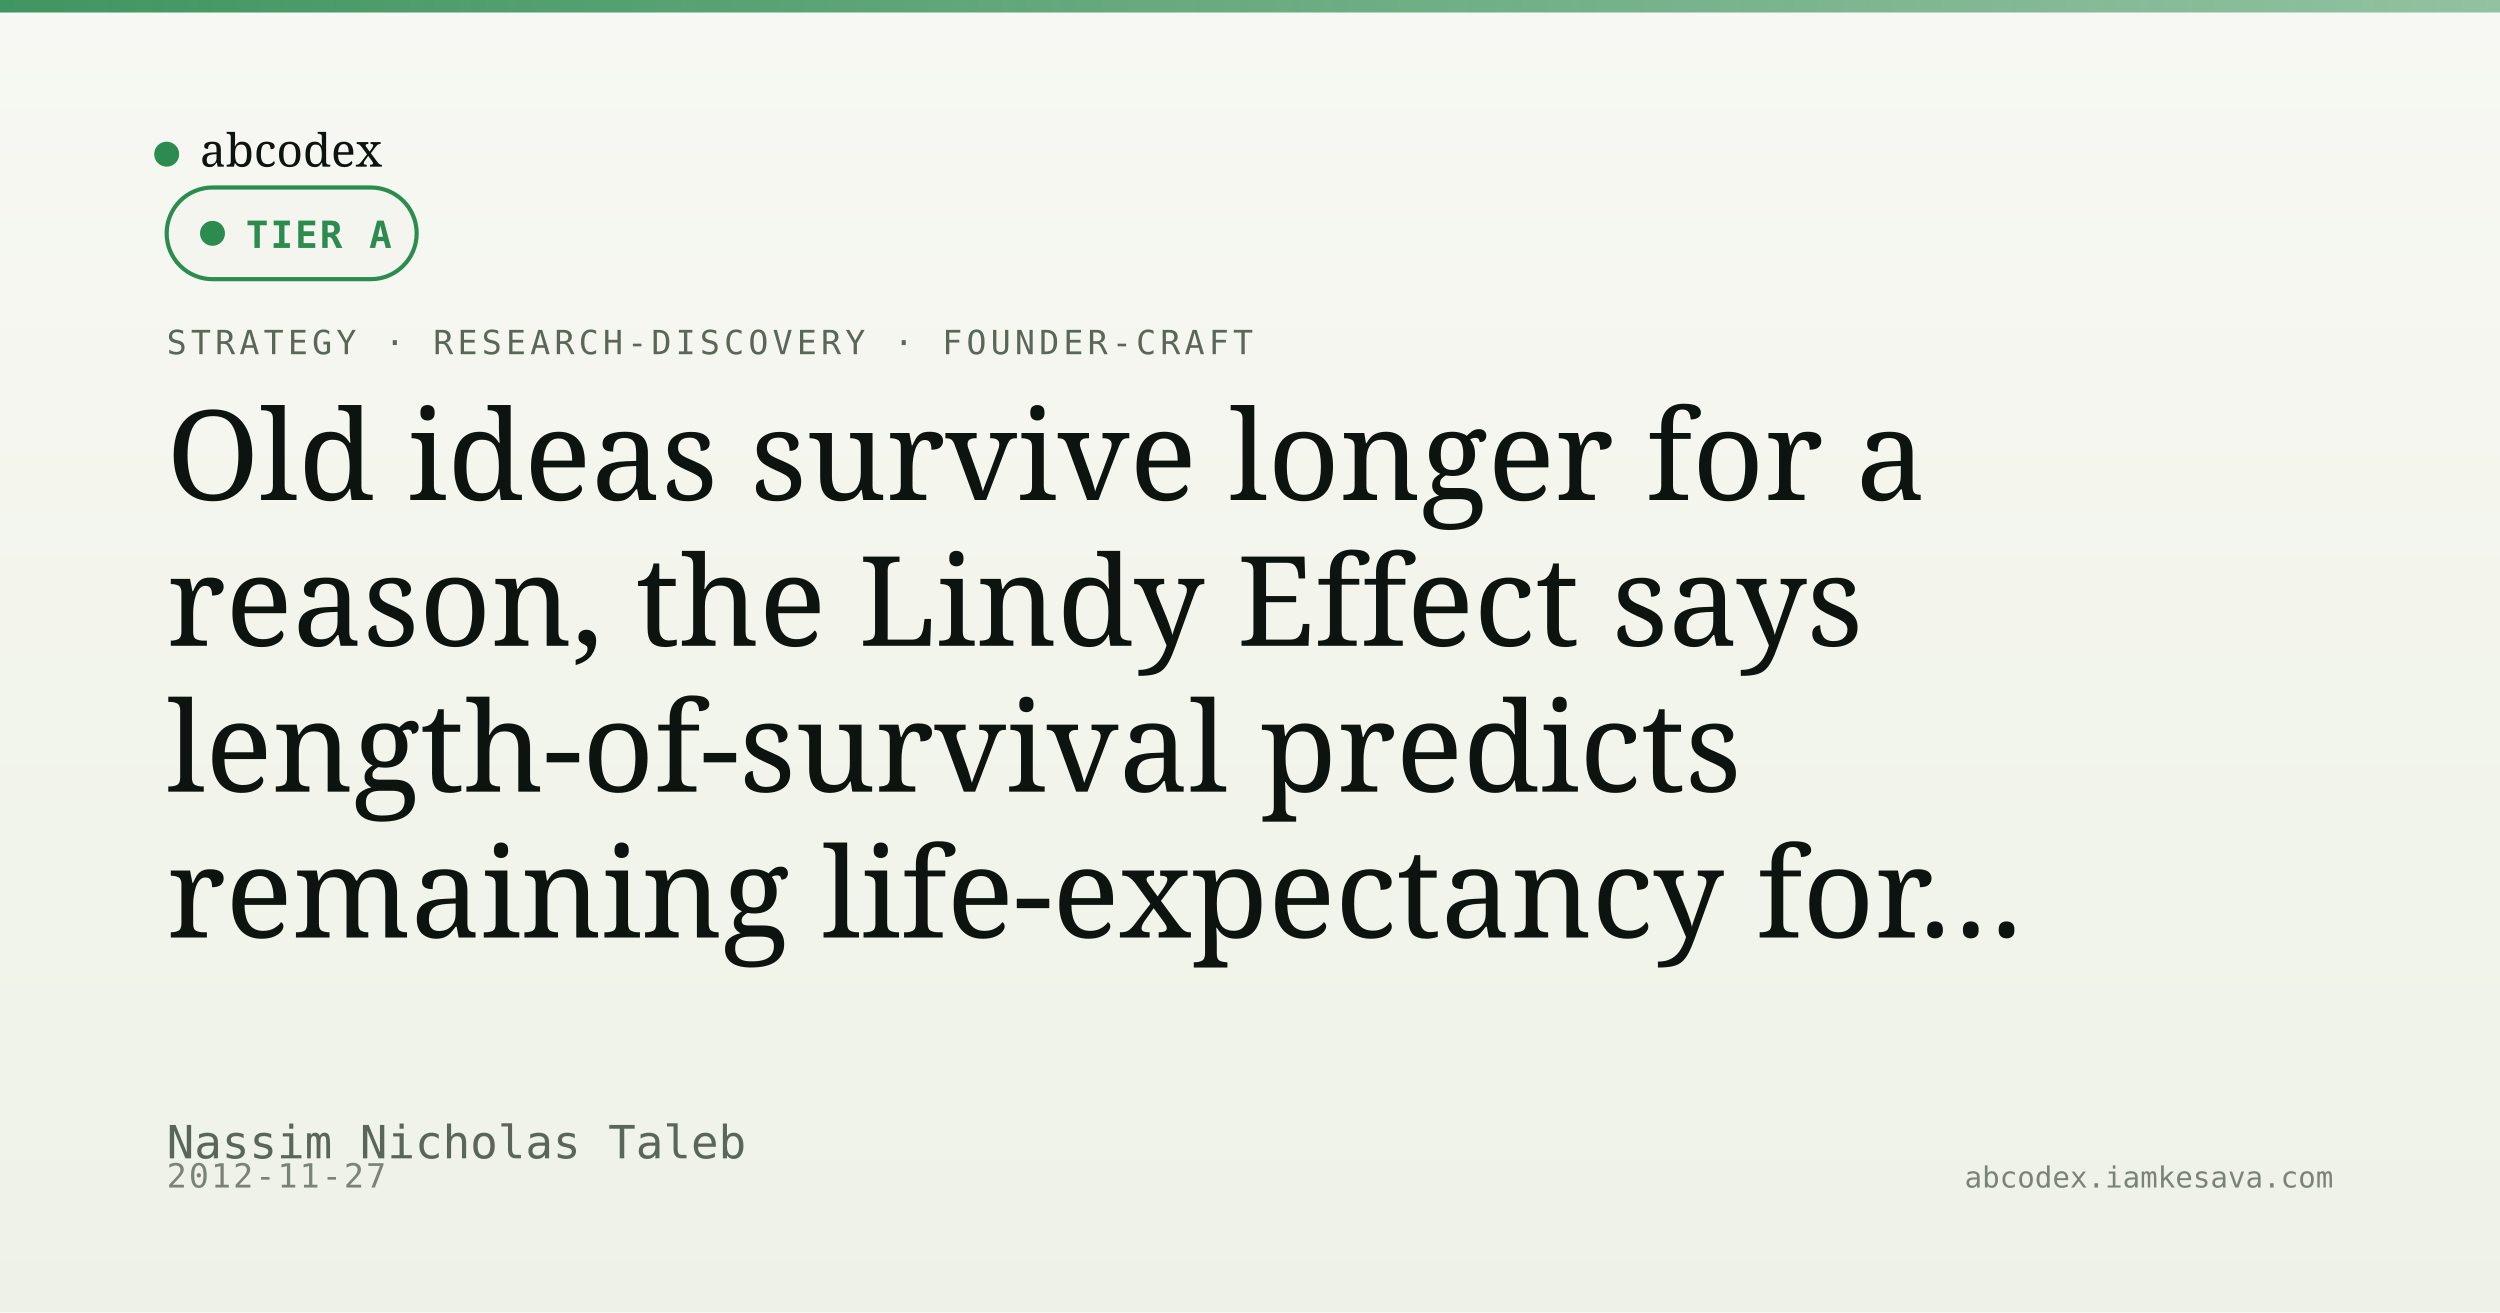
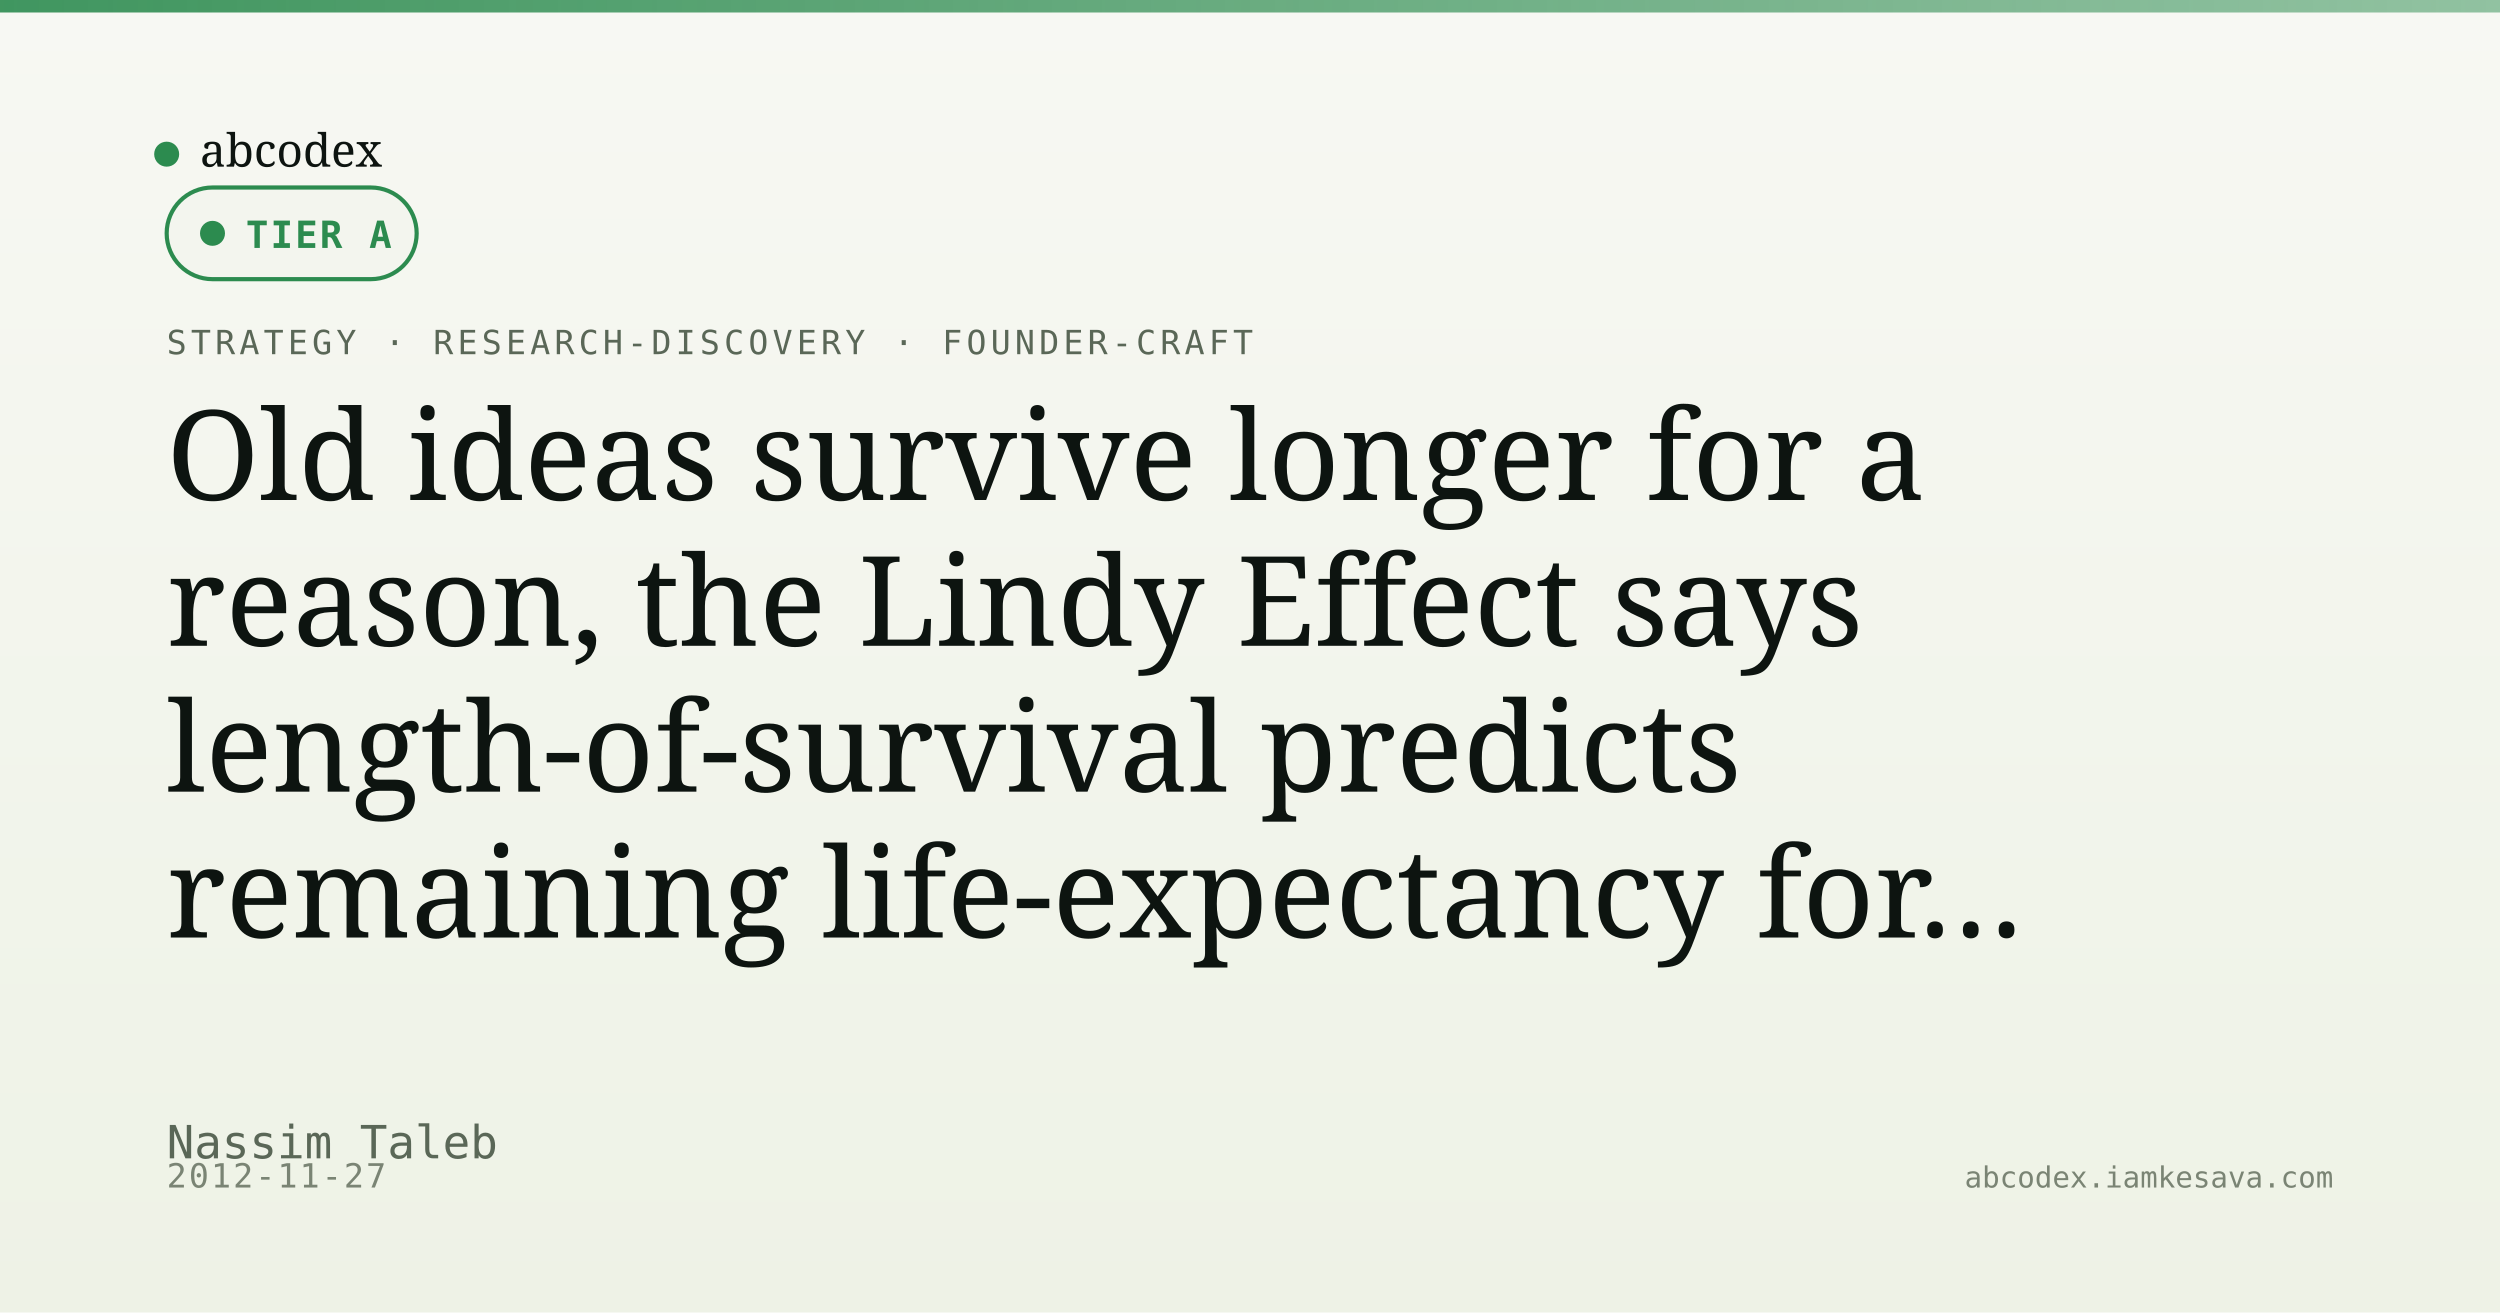
<svg xmlns="http://www.w3.org/2000/svg" viewBox="0 0 1200 630" width="1200" height="630">
  <defs>
    <linearGradient id="bg" x1="0" y1="0" x2="0" y2="1">
      <stop offset="0" stop-color="#f7f8f3" />
      <stop offset="1" stop-color="#eef2e6" />
    </linearGradient>
    <linearGradient id="band" x1="0" y1="0" x2="1" y2="0">
      <stop offset="0" stop-color="#2c8b4f" stop-opacity="0.9" />
      <stop offset="1" stop-color="#2c8b4f" stop-opacity="0.5" />
    </linearGradient>
  </defs>
  <rect width="1200" height="630" fill="url(#bg)" />
  <rect x="0" y="0" width="1200" height="6" fill="url(#band)" />
  <g transform="translate(80, 60)">
    <circle cx="0" cy="14" r="6" fill="#2c8b4f" />
    <text x="16" y="20" font-family="Newsreader, serif" font-size="22" fill="#0d1410">abcodex</text>
  </g>
  <text x="80" y="170" font-family="JetBrains Mono, monospace" font-size="16" fill="#5a6757" letter-spacing="2">STRATEGY · RESEARCH-DISCOVERY · FOUNDER-CRAFT</text>
  <g transform="translate(80, 90)">
    <rect width="120" height="44" rx="22" fill="#f3f5ee" stroke="#2c8b4f" stroke-width="2" />
    <circle cx="22" cy="22" r="6" fill="#2c8b4f" />
    <text x="38" y="29" font-family="JetBrains Mono, monospace" font-size="18" font-weight="600" fill="#2c8b4f" letter-spacing="1">TIER A</text>
  </g>
  <text x="80" y="240" font-family="Newsreader, serif" font-size="60" font-weight="500" fill="#0d1410">Old ideas survive longer for a</text>
  <text x="80" y="310" font-family="Newsreader, serif" font-size="60" font-weight="500" fill="#0d1410">reason, the Lindy Effect says</text>
  <text x="80" y="380" font-family="Newsreader, serif" font-size="60" font-weight="500" fill="#0d1410">length-of-survival predicts</text>
  <text x="80" y="450" font-family="Newsreader, serif" font-size="60" font-weight="500" fill="#0d1410">remaining life-expectancy for…</text>
-   <text x="80" y="556" font-family="JetBrains Mono, monospace" font-size="22" fill="#5a6757">Nassim Nicholas Taleb</text>
+   <text x="80" y="556" font-family="JetBrains Mono, monospace" font-size="22" fill="#5a6757">Nassim Taleb</text>
  <text x="80" y="570" font-family="JetBrains Mono, monospace" font-size="16" fill="#7a8474" letter-spacing="1">2012-11-27</text>
  <text x="1120" y="570" text-anchor="end" font-family="JetBrains Mono, monospace" font-size="14" fill="#7a8474">abcodex.iamkesava.com</text>
</svg>
